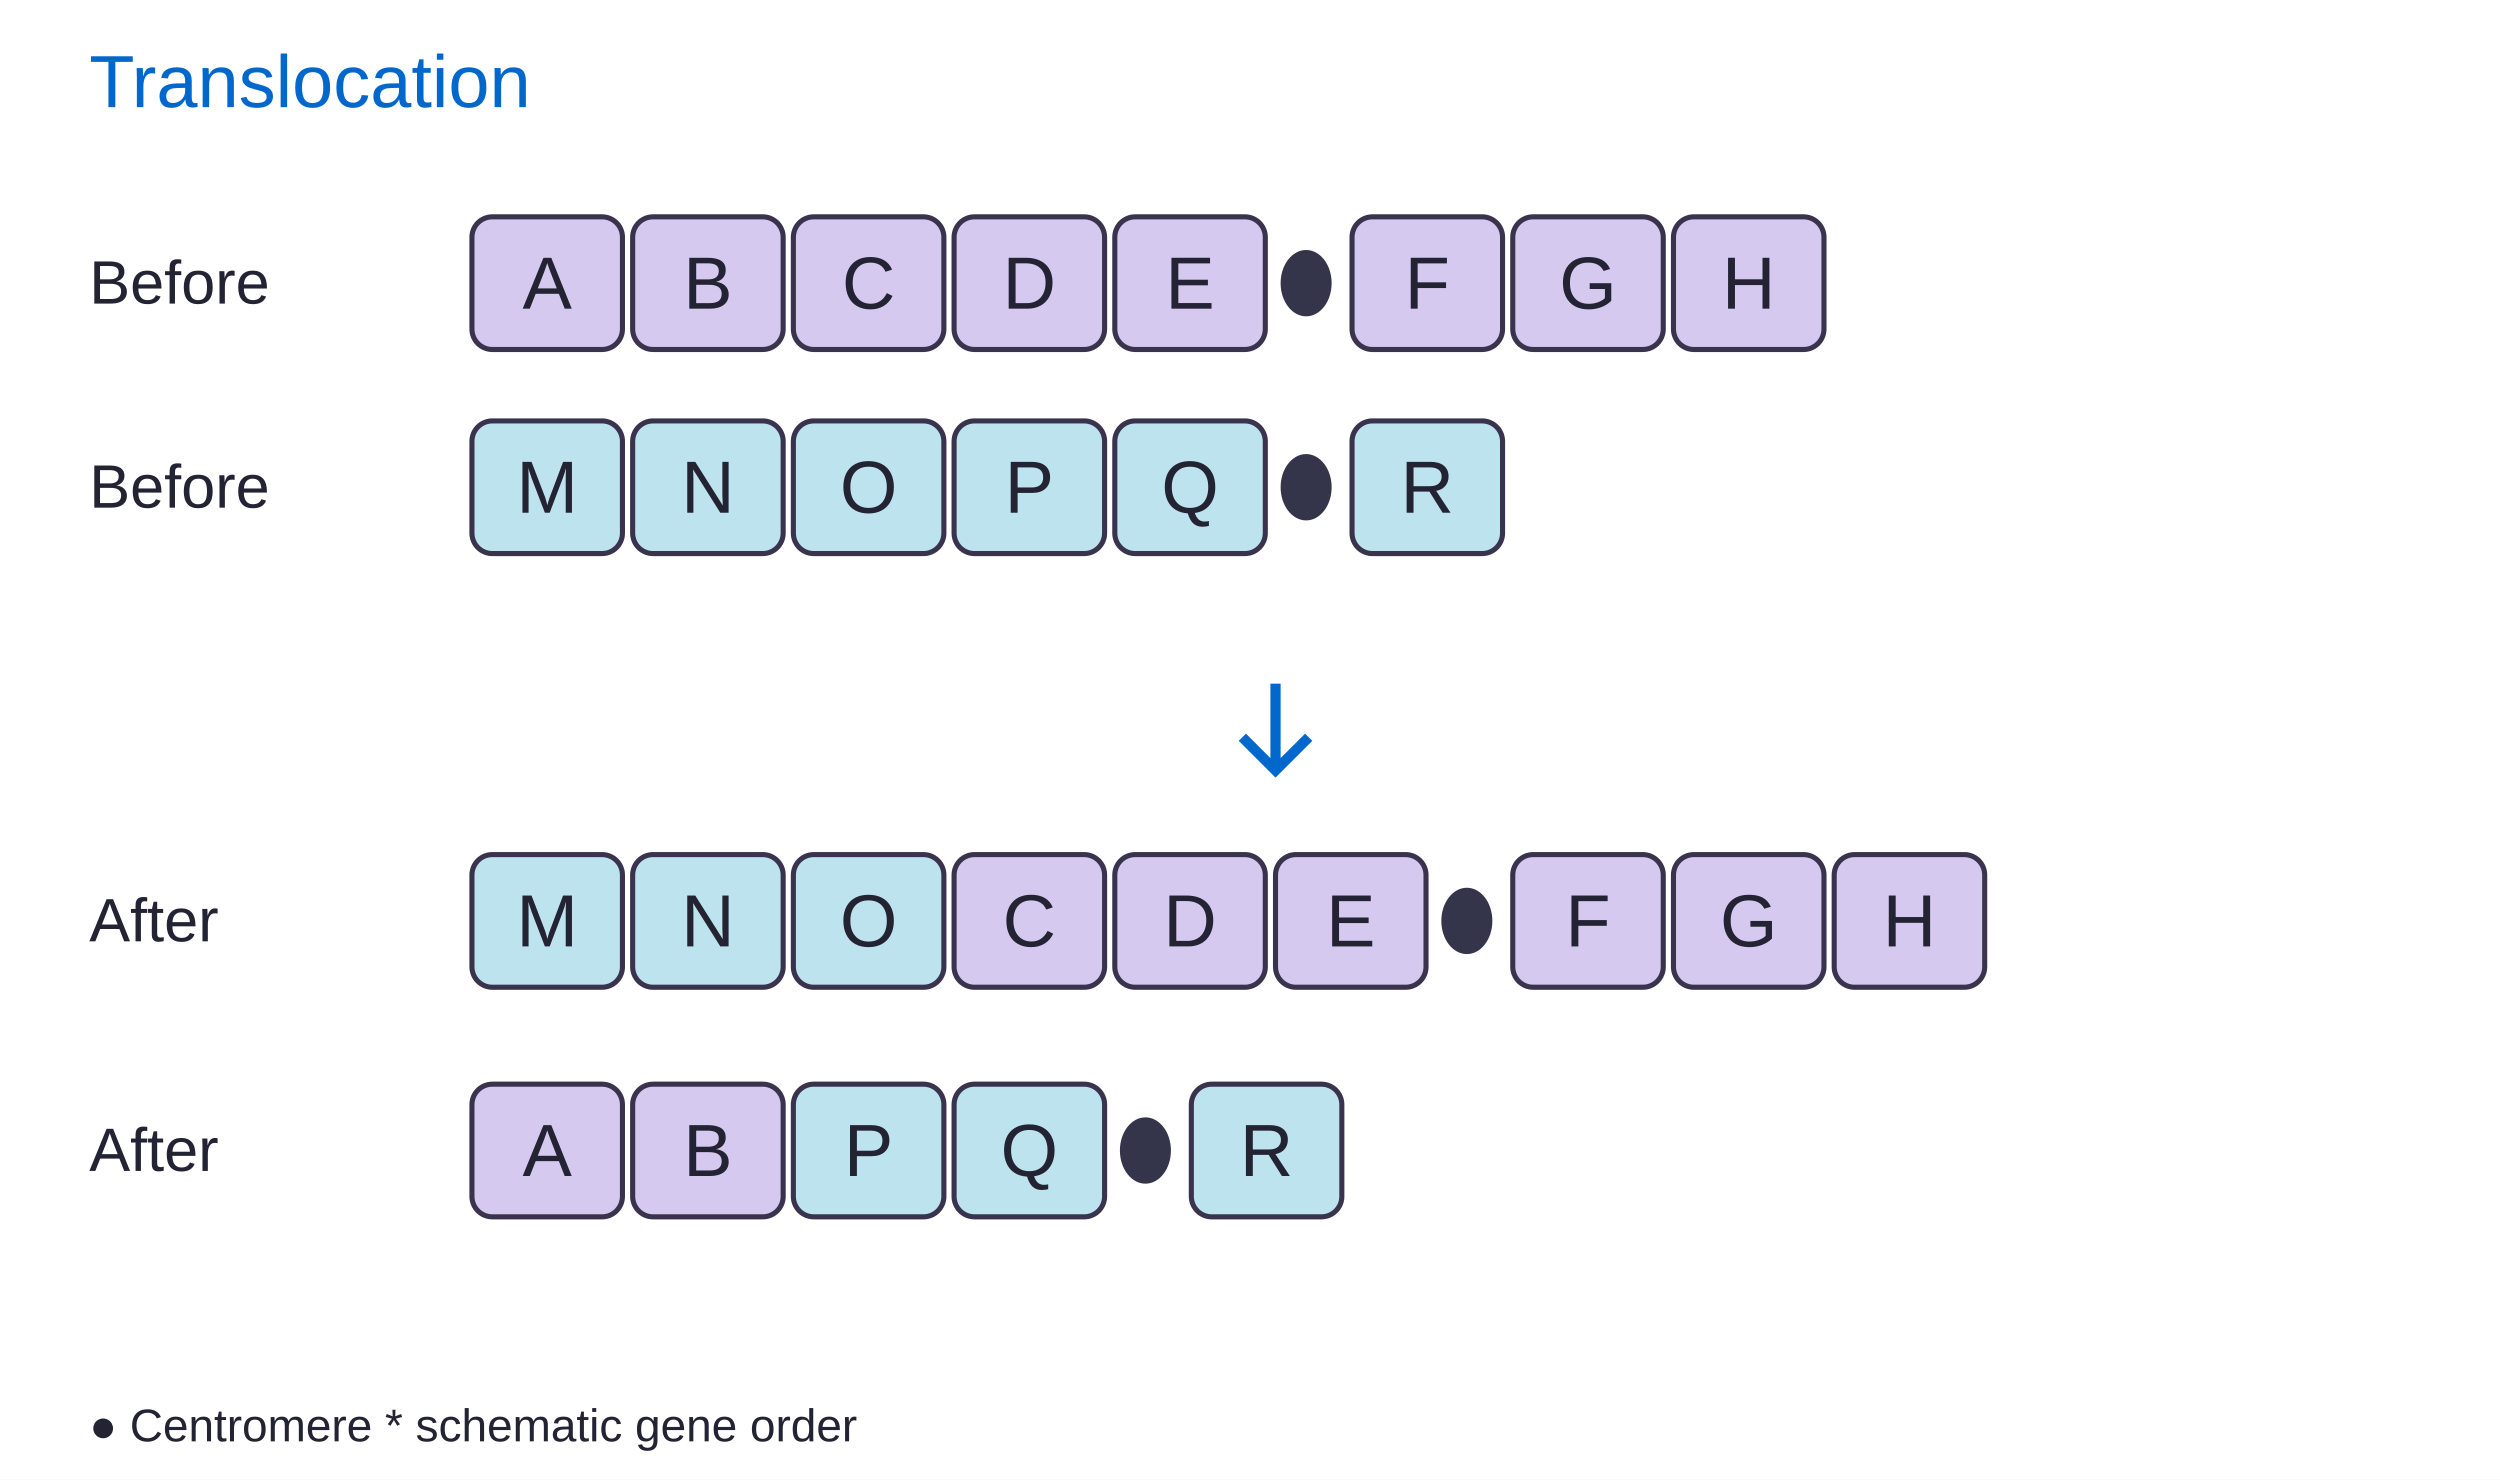
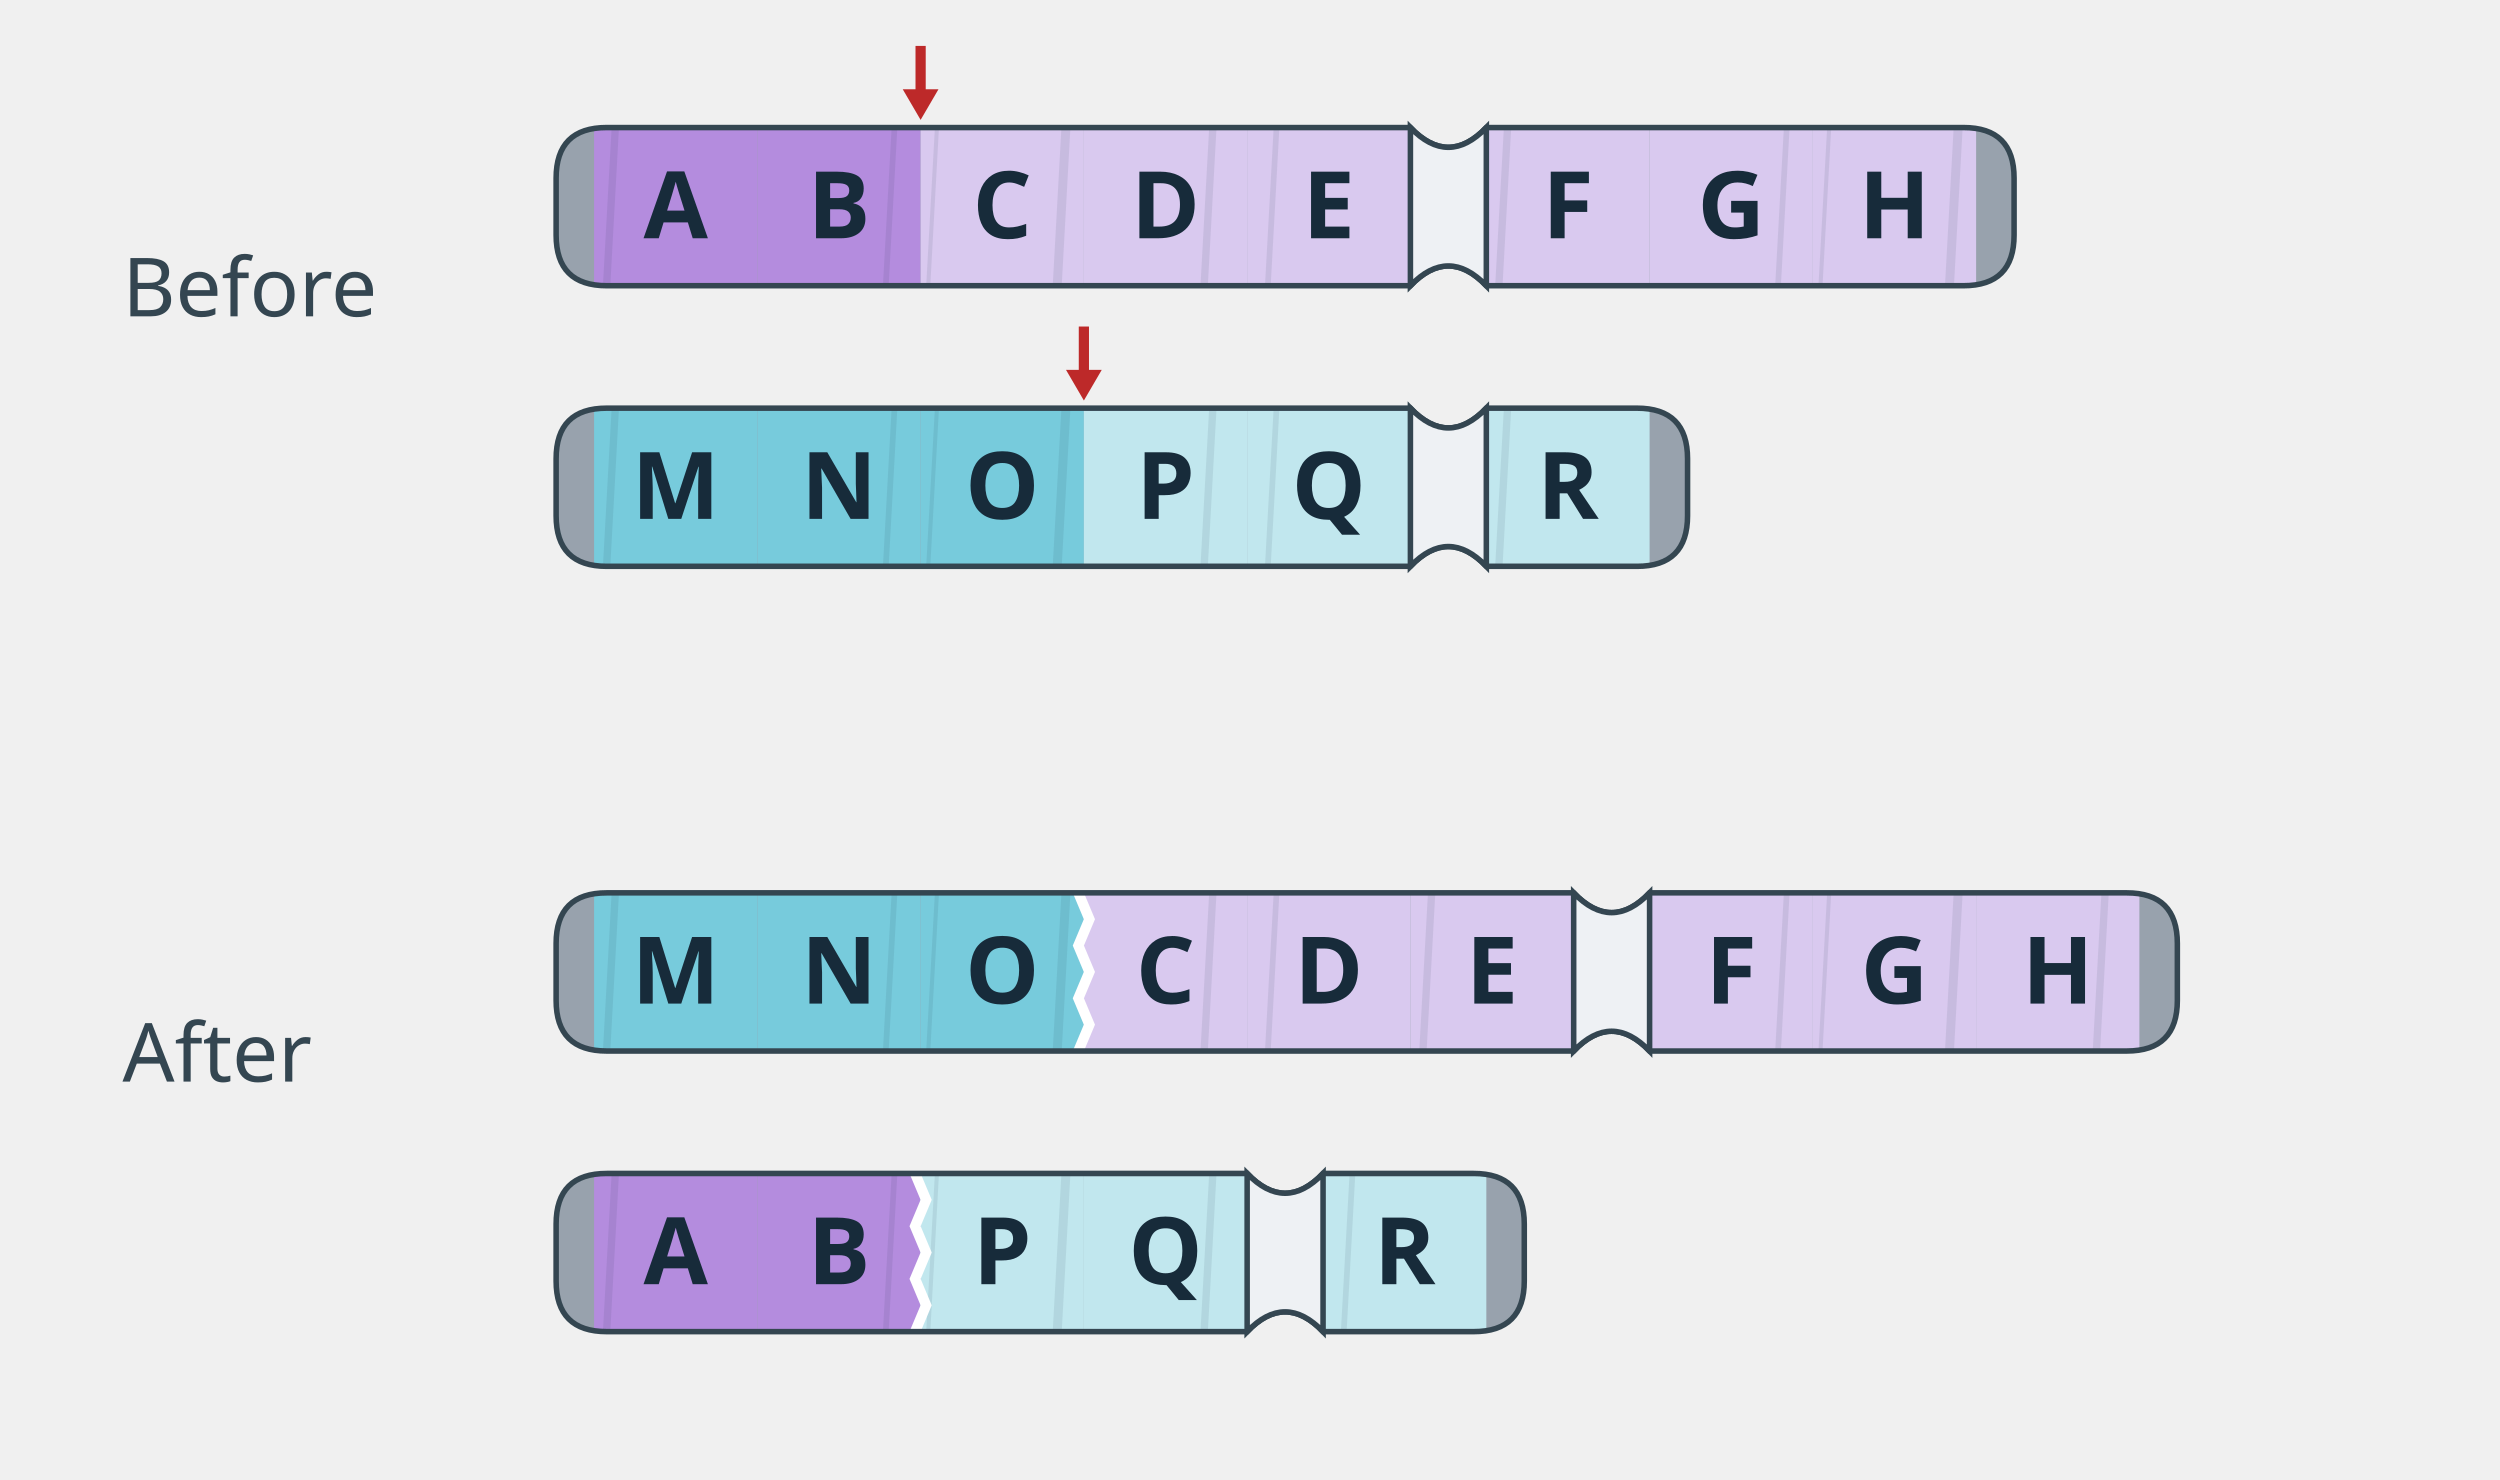
<svg xmlns="http://www.w3.org/2000/svg" width="980" height="580" viewBox="0 0 980 580" role="img" aria-labelledby="title desc">
-   <rect width="980" height="580" fill="white" />
-   <g font-family="Arial, sans-serif" fill="#242334">
-     <text x="35" y="42" font-size="29" fill="#0067CC">Translocation</text>
-     <g id="before-0">
-       <text x="35" y="119" font-size="24">Before</text>
-       <rect x="185" y="85" width="59" height="52" rx="8" fill="#D6C9F0" stroke="#39334D" stroke-width="2" />
-       <text x="214.5" y="121" text-anchor="middle" font-size="29">A</text>
-       <rect x="248" y="85" width="59" height="52" rx="8" fill="#D6C9F0" stroke="#39334D" stroke-width="2" />
-       <text x="277.5" y="121" text-anchor="middle" font-size="29">B</text>
-       <rect x="311" y="85" width="59" height="52" rx="8" fill="#D6C9F0" stroke="#39334D" stroke-width="2" />
-       <text x="340.5" y="121" text-anchor="middle" font-size="29">C</text>
-       <rect x="374" y="85" width="59" height="52" rx="8" fill="#D6C9F0" stroke="#39334D" stroke-width="2" />
-       <text x="403.5" y="121" text-anchor="middle" font-size="29">D</text>
-       <rect x="437" y="85" width="59" height="52" rx="8" fill="#D6C9F0" stroke="#39334D" stroke-width="2" />
-       <text x="466.5" y="121" text-anchor="middle" font-size="29">E</text>
-       <ellipse cx="512" cy="111" rx="10" ry="13" fill="#34344A" />
-       <rect x="530" y="85" width="59" height="52" rx="8" fill="#D6C9F0" stroke="#39334D" stroke-width="2" />
-       <text x="559.5" y="121" text-anchor="middle" font-size="29">F</text>
-       <rect x="593" y="85" width="59" height="52" rx="8" fill="#D6C9F0" stroke="#39334D" stroke-width="2" />
-       <text x="622.5" y="121" text-anchor="middle" font-size="29">G</text>
-       <rect x="656" y="85" width="59" height="52" rx="8" fill="#D6C9F0" stroke="#39334D" stroke-width="2" />
-       <text x="685.5" y="121" text-anchor="middle" font-size="29">H</text>
-     </g>
-     <g id="before-1">
-       <text x="35" y="199" font-size="24">Before</text>
-       <rect x="185" y="165" width="59" height="52" rx="8" fill="#BDE4EE" stroke="#39334D" stroke-width="2" />
-       <text x="214.5" y="201" text-anchor="middle" font-size="29">M</text>
-       <rect x="248" y="165" width="59" height="52" rx="8" fill="#BDE4EE" stroke="#39334D" stroke-width="2" />
-       <text x="277.5" y="201" text-anchor="middle" font-size="29">N</text>
-       <rect x="311" y="165" width="59" height="52" rx="8" fill="#BDE4EE" stroke="#39334D" stroke-width="2" />
-       <text x="340.5" y="201" text-anchor="middle" font-size="29">O</text>
-       <rect x="374" y="165" width="59" height="52" rx="8" fill="#BDE4EE" stroke="#39334D" stroke-width="2" />
-       <text x="403.5" y="201" text-anchor="middle" font-size="29">P</text>
-       <rect x="437" y="165" width="59" height="52" rx="8" fill="#BDE4EE" stroke="#39334D" stroke-width="2" />
-       <text x="466.5" y="201" text-anchor="middle" font-size="29">Q</text>
-       <ellipse cx="512" cy="191" rx="10" ry="13" fill="#34344A" />
-       <rect x="530" y="165" width="59" height="52" rx="8" fill="#BDE4EE" stroke="#39334D" stroke-width="2" />
-       <text x="559.5" y="201" text-anchor="middle" font-size="29">R</text>
-     </g>
-     <path d="M 500 268 V 302 M 487 289 L 500 302 L 513 289" fill="none" stroke="#0067CC" stroke-width="4" />
-     <g id="after-0">
-       <text x="35" y="369" font-size="24">After</text>
-       <rect x="185" y="335" width="59" height="52" rx="8" fill="#BDE4EE" stroke="#39334D" stroke-width="2" />
-       <text x="214.5" y="371" text-anchor="middle" font-size="29">M</text>
-       <rect x="248" y="335" width="59" height="52" rx="8" fill="#BDE4EE" stroke="#39334D" stroke-width="2" />
-       <text x="277.5" y="371" text-anchor="middle" font-size="29">N</text>
-       <rect x="311" y="335" width="59" height="52" rx="8" fill="#BDE4EE" stroke="#39334D" stroke-width="2" />
-       <text x="340.5" y="371" text-anchor="middle" font-size="29">O</text>
-       <rect x="374" y="335" width="59" height="52" rx="8" fill="#D6C9F0" stroke="#39334D" stroke-width="2" />
-       <text x="403.5" y="371" text-anchor="middle" font-size="29">C</text>
-       <rect x="437" y="335" width="59" height="52" rx="8" fill="#D6C9F0" stroke="#39334D" stroke-width="2" />
-       <text x="466.5" y="371" text-anchor="middle" font-size="29">D</text>
-       <rect x="500" y="335" width="59" height="52" rx="8" fill="#D6C9F0" stroke="#39334D" stroke-width="2" />
-       <text x="529.5" y="371" text-anchor="middle" font-size="29">E</text>
-       <ellipse cx="575" cy="361" rx="10" ry="13" fill="#34344A" />
-       <rect x="593" y="335" width="59" height="52" rx="8" fill="#D6C9F0" stroke="#39334D" stroke-width="2" />
-       <text x="622.5" y="371" text-anchor="middle" font-size="29">F</text>
-       <rect x="656" y="335" width="59" height="52" rx="8" fill="#D6C9F0" stroke="#39334D" stroke-width="2" />
-       <text x="685.5" y="371" text-anchor="middle" font-size="29">G</text>
-       <rect x="719" y="335" width="59" height="52" rx="8" fill="#D6C9F0" stroke="#39334D" stroke-width="2" />
-       <text x="748.5" y="371" text-anchor="middle" font-size="29">H</text>
-     </g>
-     <g id="after-1">
-       <text x="35" y="459" font-size="24">After</text>
-       <rect x="185" y="425" width="59" height="52" rx="8" fill="#D6C9F0" stroke="#39334D" stroke-width="2" />
-       <text x="214.5" y="461" text-anchor="middle" font-size="29">A</text>
-       <rect x="248" y="425" width="59" height="52" rx="8" fill="#D6C9F0" stroke="#39334D" stroke-width="2" />
-       <text x="277.5" y="461" text-anchor="middle" font-size="29">B</text>
-       <rect x="311" y="425" width="59" height="52" rx="8" fill="#BDE4EE" stroke="#39334D" stroke-width="2" />
-       <text x="340.5" y="461" text-anchor="middle" font-size="29">P</text>
-       <rect x="374" y="425" width="59" height="52" rx="8" fill="#BDE4EE" stroke="#39334D" stroke-width="2" />
-       <text x="403.5" y="461" text-anchor="middle" font-size="29">Q</text>
-       <ellipse cx="449" cy="451" rx="10" ry="13" fill="#34344A" />
-       <rect x="467" y="425" width="59" height="52" rx="8" fill="#BDE4EE" stroke="#39334D" stroke-width="2" />
-       <text x="496.5" y="461" text-anchor="middle" font-size="29">R</text>
-     </g>
-     <text x="35" y="565" font-size="18">● Centromere * schematic gene order</text>
+   <text x="48" y="124" font-size="32" fill="#344651" text-anchor="start" font-family="Atkinson Hyperlegible Next">Before</text>
+   <text x="48" y="424" font-size="32" fill="#344651" text-anchor="start" font-family="Atkinson Hyperlegible Next">After</text>
+   <g transform="translate(218 50)">
+     <g id="translocation-before-1">
+       <defs>
+         <clipPath id="translocation-before-1-clip">
+           <path d="M 19.84 0 H 334.88 Q 349.76 15.5 364.64 0 H 551.68 Q 571.52 0 571.52 19.84 V 42.16 Q 571.52 62 551.68 62L 551.68 62 H 364.64 Q 349.76 46.5 334.88 62 H 19.84 Q 0 62 0 42.16 V 19.84 Q 0 0 19.84 0 Z" />
+         </clipPath>
+       </defs>
+       <g clip-path="url(#translocation-before-1-clip)">
+         <path d="M 19.84 0 H 334.88 Q 349.76 15.5 364.64 0 H 551.68 Q 571.52 0 571.52 19.84 V 42.16 Q 571.52 62 551.68 62L 551.68 62 H 364.64 Q 349.76 46.5 334.88 62 H 19.84 Q 0 62 0 42.16 V 19.84 Q 0 0 19.84 0 Z" fill="#98A2AD" />
+         <g id="translocation-before-1-region-0">
+           <rect x="14.88" y="0" width="64" height="62" fill="#B48CDE" />
+           <path d="M 23.2 0 l -3.41 62" stroke="#213547" stroke-opacity=".09" stroke-width="2.88" />
+           <text x="46.88" y="43.4" font-family="Atkinson Hyperlegible Next" font-size="36.58" font-weight="600" text-anchor="middle" fill="#172B3A">A</text>
+         </g>
+         <g id="translocation-before-1-region-1">
+           <rect x="78.88" y="0" width="64" height="62" fill="#B48CDE" />
+           <path d="M 132.64 0 l -3.41 62" stroke="#213547" stroke-opacity=".09" stroke-width="2.24" />
+           <text x="110.88" y="43.4" font-family="Atkinson Hyperlegible Next" font-size="36.58" font-weight="600" text-anchor="middle" fill="#172B3A">B</text>
+         </g>
+         <g id="translocation-before-1-region-2">
+           <rect x="142.88" y="0" width="64" height="62" fill="#D9C9EF" />
+           <path d="M 149.28 0 l -3.41 62" stroke="#213547" stroke-opacity=".09" stroke-width="1.6" />
+           <path d="M 199.84 0 l -3.41 62" stroke="#213547" stroke-opacity=".09" stroke-width="3.52" />
+           <text x="174.88" y="43.4" font-family="Atkinson Hyperlegible Next" font-size="36.58" font-weight="600" text-anchor="middle" fill="#172B3A">C</text>
+         </g>
+         <g id="translocation-before-1-region-3">
+           <rect x="206.88" y="0" width="64" height="62" fill="#D9C9EF" />
+           <path d="M 257.44 0 l -3.41 62" stroke="#213547" stroke-opacity=".09" stroke-width="2.88" />
+           <text x="238.88" y="43.4" font-family="Atkinson Hyperlegible Next" font-size="36.58" font-weight="600" text-anchor="middle" fill="#172B3A">D</text>
+         </g>
+         <g id="translocation-before-1-region-4">
+           <rect x="270.88" y="0" width="64" height="62" fill="#D9C9EF" />
+           <path d="M 282.4 0 l -3.41 62" stroke="#213547" stroke-opacity=".09" stroke-width="2.24" />
+           <text x="302.88" y="43.4" font-family="Atkinson Hyperlegible Next" font-size="36.58" font-weight="600" text-anchor="middle" fill="#172B3A">E</text>
+         </g>
+         <g id="translocation-before-1-region-5">
+           <rect x="364.64" y="0" width="64" height="62" fill="#D9C9EF" />
+           <path d="M 372.96 0 l -3.41 62" stroke="#213547" stroke-opacity=".09" stroke-width="2.88" />
+           <text x="396.64" y="43.4" font-family="Atkinson Hyperlegible Next" font-size="36.58" font-weight="600" text-anchor="middle" fill="#172B3A">F</text>
+         </g>
+         <g id="translocation-before-1-region-6">
+           <rect x="428.64" y="0" width="64" height="62" fill="#D9C9EF" />
+           <path d="M 482.4 0 l -3.41 62" stroke="#213547" stroke-opacity=".09" stroke-width="2.24" />
+           <text x="460.64" y="43.4" font-family="Atkinson Hyperlegible Next" font-size="36.58" font-weight="600" text-anchor="middle" fill="#172B3A">G</text>
+         </g>
+         <g id="translocation-before-1-region-7">
+           <rect x="492.64" y="0" width="64" height="62" fill="#D9C9EF" />
+           <path d="M 499.04 0 l -3.41 62" stroke="#213547" stroke-opacity=".09" stroke-width="1.6" />
+           <path d="M 549.6 0 l -3.41 62" stroke="#213547" stroke-opacity=".09" stroke-width="3.52" />
+           <text x="524.64" y="43.4" font-family="Atkinson Hyperlegible Next" font-size="36.58" font-weight="600" text-anchor="middle" fill="#172B3A">H</text>
+         </g>
+       </g>
+       <path d="M 19.84 0 H 334.88 Q 349.76 15.5 364.64 0 H 551.68 Q 571.52 0 571.52 19.84 V 42.16 Q 571.52 62 551.68 62L 551.68 62 H 364.64 Q 349.76 46.5 334.88 62 H 19.84 Q 0 62 0 42.16 V 19.84 Q 0 0 19.84 0 Z" fill="none" stroke="#344651" stroke-width="2.17" />
+       <path id="translocation-before-1-centromere" d="M 334.88 0 Q 349.76 15.5 364.64 0 L 364.64 62 Q 349.76 46.5 334.88 62 Z" fill="#EEF1F4" stroke="#344651" stroke-width="2.17" />
+     </g>
+     <path d="M 142.88 -32 V -12" stroke="#BD2929" stroke-width="4" />
+     <path d="M 135.88 -15 L 142.88 -3 L 149.88 -15 Z" fill="#BD2929" />
+   </g>
+   <g transform="translate(218 160)">
+     <g id="translocation-before-2">
+       <defs>
+         <clipPath id="translocation-before-2-clip">
+           <path d="M 19.84 0 H 334.88 Q 349.76 15.5 364.64 0 H 423.68 Q 443.52 0 443.52 19.84 V 42.16 Q 443.52 62 423.68 62L 423.68 62 H 364.64 Q 349.76 46.5 334.88 62 H 19.84 Q 0 62 0 42.16 V 19.84 Q 0 0 19.84 0 Z" />
+         </clipPath>
+       </defs>
+       <g clip-path="url(#translocation-before-2-clip)">
+         <path d="M 19.84 0 H 334.88 Q 349.76 15.5 364.64 0 H 423.68 Q 443.52 0 443.52 19.84 V 42.16 Q 443.52 62 423.68 62L 423.68 62 H 364.64 Q 349.76 46.5 334.88 62 H 19.84 Q 0 62 0 42.16 V 19.84 Q 0 0 19.84 0 Z" fill="#98A2AD" />
+         <g id="translocation-before-2-region-0">
+           <rect x="14.88" y="0" width="64" height="62" fill="#77CBDC" />
+           <path d="M 23.2 0 l -3.41 62" stroke="#213547" stroke-opacity=".09" stroke-width="2.88" />
+           <text x="46.88" y="43.4" font-family="Atkinson Hyperlegible Next" font-size="36.58" font-weight="600" text-anchor="middle" fill="#172B3A">M</text>
+         </g>
+         <g id="translocation-before-2-region-1">
+           <rect x="78.88" y="0" width="64" height="62" fill="#77CBDC" />
+           <path d="M 132.64 0 l -3.41 62" stroke="#213547" stroke-opacity=".09" stroke-width="2.24" />
+           <text x="110.88" y="43.4" font-family="Atkinson Hyperlegible Next" font-size="36.58" font-weight="600" text-anchor="middle" fill="#172B3A">N</text>
+         </g>
+         <g id="translocation-before-2-region-2">
+           <rect x="142.88" y="0" width="64" height="62" fill="#77CBDC" />
+           <path d="M 149.28 0 l -3.41 62" stroke="#213547" stroke-opacity=".09" stroke-width="1.6" />
+           <path d="M 199.84 0 l -3.41 62" stroke="#213547" stroke-opacity=".09" stroke-width="3.52" />
+           <text x="174.88" y="43.4" font-family="Atkinson Hyperlegible Next" font-size="36.58" font-weight="600" text-anchor="middle" fill="#172B3A">O</text>
+         </g>
+         <g id="translocation-before-2-region-3">
+           <rect x="206.88" y="0" width="64" height="62" fill="#C1E7EE" />
+           <path d="M 257.44 0 l -3.41 62" stroke="#213547" stroke-opacity=".09" stroke-width="2.88" />
+           <text x="238.88" y="43.4" font-family="Atkinson Hyperlegible Next" font-size="36.58" font-weight="600" text-anchor="middle" fill="#172B3A">P</text>
+         </g>
+         <g id="translocation-before-2-region-4">
+           <rect x="270.88" y="0" width="64" height="62" fill="#C1E7EE" />
+           <path d="M 282.4 0 l -3.41 62" stroke="#213547" stroke-opacity=".09" stroke-width="2.24" />
+           <text x="302.88" y="43.4" font-family="Atkinson Hyperlegible Next" font-size="36.58" font-weight="600" text-anchor="middle" fill="#172B3A">Q</text>
+         </g>
+         <g id="translocation-before-2-region-5">
+           <rect x="364.64" y="0" width="64" height="62" fill="#C1E7EE" />
+           <path d="M 372.96 0 l -3.41 62" stroke="#213547" stroke-opacity=".09" stroke-width="2.88" />
+           <text x="396.64" y="43.4" font-family="Atkinson Hyperlegible Next" font-size="36.58" font-weight="600" text-anchor="middle" fill="#172B3A">R</text>
+         </g>
+       </g>
+       <path d="M 19.84 0 H 334.88 Q 349.76 15.5 364.64 0 H 423.68 Q 443.52 0 443.52 19.84 V 42.16 Q 443.52 62 423.68 62L 423.68 62 H 364.64 Q 349.76 46.5 334.88 62 H 19.84 Q 0 62 0 42.16 V 19.84 Q 0 0 19.84 0 Z" fill="none" stroke="#344651" stroke-width="2.17" />
+       <path id="translocation-before-2-centromere" d="M 334.88 0 Q 349.76 15.5 364.64 0 L 364.64 62 Q 349.76 46.5 334.88 62 Z" fill="#EEF1F4" stroke="#344651" stroke-width="2.17" />
+     </g>
+     <path d="M 206.88 -32 V -12" stroke="#BD2929" stroke-width="4" />
+     <path d="M 199.88 -15 L 206.88 -3 L 213.88 -15 Z" fill="#BD2929" />
+   </g>
+   <g transform="translate(218 350)">
+     <g id="translocation-after-1">
+       <defs>
+         <clipPath id="translocation-after-1-clip">
+           <path d="M 19.84 0 H 398.88 Q 413.76 15.5 428.64 0 H 615.68 Q 635.52 0 635.52 19.84 V 42.16 Q 635.52 62 615.68 62L 615.68 62 H 428.64 Q 413.76 46.5 398.88 62 H 19.84 Q 0 62 0 42.16 V 19.84 Q 0 0 19.84 0 Z" />
+         </clipPath>
+       </defs>
+       <g clip-path="url(#translocation-after-1-clip)">
+         <path d="M 19.84 0 H 398.88 Q 413.76 15.5 428.64 0 H 615.68 Q 635.52 0 635.52 19.84 V 42.16 Q 635.52 62 615.68 62L 615.68 62 H 428.64 Q 413.76 46.5 398.88 62 H 19.84 Q 0 62 0 42.16 V 19.84 Q 0 0 19.84 0 Z" fill="#98A2AD" />
+         <g id="translocation-after-1-region-0">
+           <rect x="14.88" y="0" width="64" height="62" fill="#77CBDC" />
+           <path d="M 23.2 0 l -3.41 62" stroke="#213547" stroke-opacity=".09" stroke-width="2.88" />
+           <text x="46.88" y="43.4" font-family="Atkinson Hyperlegible Next" font-size="36.58" font-weight="600" text-anchor="middle" fill="#172B3A">M</text>
+         </g>
+         <g id="translocation-after-1-region-1">
+           <rect x="78.88" y="0" width="64" height="62" fill="#77CBDC" />
+           <path d="M 132.64 0 l -3.41 62" stroke="#213547" stroke-opacity=".09" stroke-width="2.24" />
+           <text x="110.88" y="43.4" font-family="Atkinson Hyperlegible Next" font-size="36.58" font-weight="600" text-anchor="middle" fill="#172B3A">N</text>
+         </g>
+         <g id="translocation-after-1-region-2">
+           <rect x="142.88" y="0" width="64" height="62" fill="#77CBDC" />
+           <path d="M 149.28 0 l -3.41 62" stroke="#213547" stroke-opacity=".09" stroke-width="1.6" />
+           <path d="M 199.84 0 l -3.41 62" stroke="#213547" stroke-opacity=".09" stroke-width="3.52" />
+           <text x="174.88" y="43.4" font-family="Atkinson Hyperlegible Next" font-size="36.58" font-weight="600" text-anchor="middle" fill="#172B3A">O</text>
+         </g>
+         <g id="translocation-after-1-region-3">
+           <rect x="206.88" y="0" width="64" height="62" fill="#D9C9EF" />
+           <path d="M 257.44 0 l -3.41 62" stroke="#213547" stroke-opacity=".09" stroke-width="2.88" />
+           <text x="238.88" y="43.4" font-family="Atkinson Hyperlegible Next" font-size="36.58" font-weight="600" text-anchor="middle" fill="#172B3A">C</text>
+         </g>
+         <g id="translocation-after-1-region-4">
+           <rect x="270.88" y="0" width="64" height="62" fill="#D9C9EF" />
+           <path d="M 282.4 0 l -3.41 62" stroke="#213547" stroke-opacity=".09" stroke-width="2.24" />
+           <text x="302.88" y="43.4" font-family="Atkinson Hyperlegible Next" font-size="36.58" font-weight="600" text-anchor="middle" fill="#172B3A">D</text>
+         </g>
+         <g id="translocation-after-1-region-5">
+           <rect x="334.88" y="0" width="64" height="62" fill="#D9C9EF" />
+           <path d="M 343.2 0 l -3.41 62" stroke="#213547" stroke-opacity=".09" stroke-width="2.88" />
+           <text x="366.88" y="43.4" font-family="Atkinson Hyperlegible Next" font-size="36.58" font-weight="600" text-anchor="middle" fill="#172B3A">E</text>
+         </g>
+         <g id="translocation-after-1-region-6">
+           <rect x="428.64" y="0" width="64" height="62" fill="#D9C9EF" />
+           <path d="M 482.4 0 l -3.41 62" stroke="#213547" stroke-opacity=".09" stroke-width="2.24" />
+           <text x="460.64" y="43.4" font-family="Atkinson Hyperlegible Next" font-size="36.58" font-weight="600" text-anchor="middle" fill="#172B3A">F</text>
+         </g>
+         <g id="translocation-after-1-region-7">
+           <rect x="492.64" y="0" width="64" height="62" fill="#D9C9EF" />
+           <path d="M 499.04 0 l -3.41 62" stroke="#213547" stroke-opacity=".09" stroke-width="1.6" />
+           <path d="M 549.6 0 l -3.41 62" stroke="#213547" stroke-opacity=".09" stroke-width="3.52" />
+           <text x="524.64" y="43.4" font-family="Atkinson Hyperlegible Next" font-size="36.58" font-weight="600" text-anchor="middle" fill="#172B3A">G</text>
+         </g>
+         <g id="translocation-after-1-region-8">
+           <rect x="556.64" y="0" width="64" height="62" fill="#D9C9EF" />
+           <path d="M 607.2 0 l -3.41 62" stroke="#213547" stroke-opacity=".09" stroke-width="2.88" />
+           <text x="588.64" y="43.4" font-family="Atkinson Hyperlegible Next" font-size="36.58" font-weight="600" text-anchor="middle" fill="#172B3A">H</text>
+         </g>
+         <polyline id="translocation-after-1-join-3" points="204.71,0.0 209.05,10.333 204.71,20.667 209.05,31.0 204.71,41.333 209.05,51.667 204.71,62.0" fill="none" stroke="#FFFFFF" stroke-width="4.03" />
+       </g>
+       <path d="M 19.84 0 H 398.88 Q 413.76 15.5 428.64 0 H 615.68 Q 635.52 0 635.52 19.84 V 42.16 Q 635.52 62 615.68 62L 615.68 62 H 428.64 Q 413.76 46.5 398.88 62 H 19.84 Q 0 62 0 42.16 V 19.84 Q 0 0 19.84 0 Z" fill="none" stroke="#344651" stroke-width="2.17" />
+       <path id="translocation-after-1-centromere" d="M 398.88 0 Q 413.76 15.5 428.64 0 L 428.64 62 Q 413.76 46.5 398.88 62 Z" fill="#EEF1F4" stroke="#344651" stroke-width="2.17" />
+     </g>
+   </g>
+   <g transform="translate(218 460)">
+     <g id="translocation-after-2">
+       <defs>
+         <clipPath id="translocation-after-2-clip">
+           <path d="M 19.84 0 H 270.88 Q 285.76 15.5 300.64 0 H 359.68 Q 379.52 0 379.52 19.84 V 42.16 Q 379.52 62 359.68 62L 359.68 62 H 300.64 Q 285.76 46.5 270.88 62 H 19.84 Q 0 62 0 42.16 V 19.84 Q 0 0 19.84 0 Z" />
+         </clipPath>
+       </defs>
+       <g clip-path="url(#translocation-after-2-clip)">
+         <path d="M 19.84 0 H 270.88 Q 285.76 15.5 300.64 0 H 359.68 Q 379.52 0 379.52 19.84 V 42.16 Q 379.52 62 359.68 62L 359.68 62 H 300.64 Q 285.76 46.5 270.88 62 H 19.84 Q 0 62 0 42.16 V 19.84 Q 0 0 19.84 0 Z" fill="#98A2AD" />
+         <g id="translocation-after-2-region-0">
+           <rect x="14.88" y="0" width="64" height="62" fill="#B48CDE" />
+           <path d="M 23.2 0 l -3.41 62" stroke="#213547" stroke-opacity=".09" stroke-width="2.88" />
+           <text x="46.88" y="43.4" font-family="Atkinson Hyperlegible Next" font-size="36.58" font-weight="600" text-anchor="middle" fill="#172B3A">A</text>
+         </g>
+         <g id="translocation-after-2-region-1">
+           <rect x="78.88" y="0" width="64" height="62" fill="#B48CDE" />
+           <path d="M 132.64 0 l -3.41 62" stroke="#213547" stroke-opacity=".09" stroke-width="2.24" />
+           <text x="110.88" y="43.4" font-family="Atkinson Hyperlegible Next" font-size="36.58" font-weight="600" text-anchor="middle" fill="#172B3A">B</text>
+         </g>
+         <g id="translocation-after-2-region-2">
+           <rect x="142.88" y="0" width="64" height="62" fill="#C1E7EE" />
+           <path d="M 149.28 0 l -3.41 62" stroke="#213547" stroke-opacity=".09" stroke-width="1.6" />
+           <path d="M 199.84 0 l -3.41 62" stroke="#213547" stroke-opacity=".09" stroke-width="3.52" />
+           <text x="174.88" y="43.4" font-family="Atkinson Hyperlegible Next" font-size="36.58" font-weight="600" text-anchor="middle" fill="#172B3A">P</text>
+         </g>
+         <g id="translocation-after-2-region-3">
+           <rect x="206.88" y="0" width="64" height="62" fill="#C1E7EE" />
+           <path d="M 257.44 0 l -3.41 62" stroke="#213547" stroke-opacity=".09" stroke-width="2.88" />
+           <text x="238.88" y="43.4" font-family="Atkinson Hyperlegible Next" font-size="36.58" font-weight="600" text-anchor="middle" fill="#172B3A">Q</text>
+         </g>
+         <g id="translocation-after-2-region-4">
+           <rect x="300.64" y="0" width="64" height="62" fill="#C1E7EE" />
+           <path d="M 312.16 0 l -3.41 62" stroke="#213547" stroke-opacity=".09" stroke-width="2.24" />
+           <text x="332.64" y="43.4" font-family="Atkinson Hyperlegible Next" font-size="36.58" font-weight="600" text-anchor="middle" fill="#172B3A">R</text>
+         </g>
+         <polyline id="translocation-after-2-join-2" points="140.71,0.0 145.05,10.333 140.71,20.667 145.05,31.0 140.71,41.333 145.05,51.667 140.71,62.0" fill="none" stroke="#FFFFFF" stroke-width="4.03" />
+       </g>
+       <path d="M 19.84 0 H 270.88 Q 285.76 15.5 300.64 0 H 359.68 Q 379.52 0 379.52 19.84 V 42.16 Q 379.52 62 359.68 62L 359.68 62 H 300.64 Q 285.76 46.5 270.88 62 H 19.84 Q 0 62 0 42.16 V 19.84 Q 0 0 19.84 0 Z" fill="none" stroke="#344651" stroke-width="2.17" />
+       <path id="translocation-after-2-centromere" d="M 270.88 0 Q 285.76 15.5 300.64 0 L 300.64 62 Q 285.76 46.5 270.88 62 Z" fill="#EEF1F4" stroke="#344651" stroke-width="2.17" />
+     </g>
  </g>
</svg>
